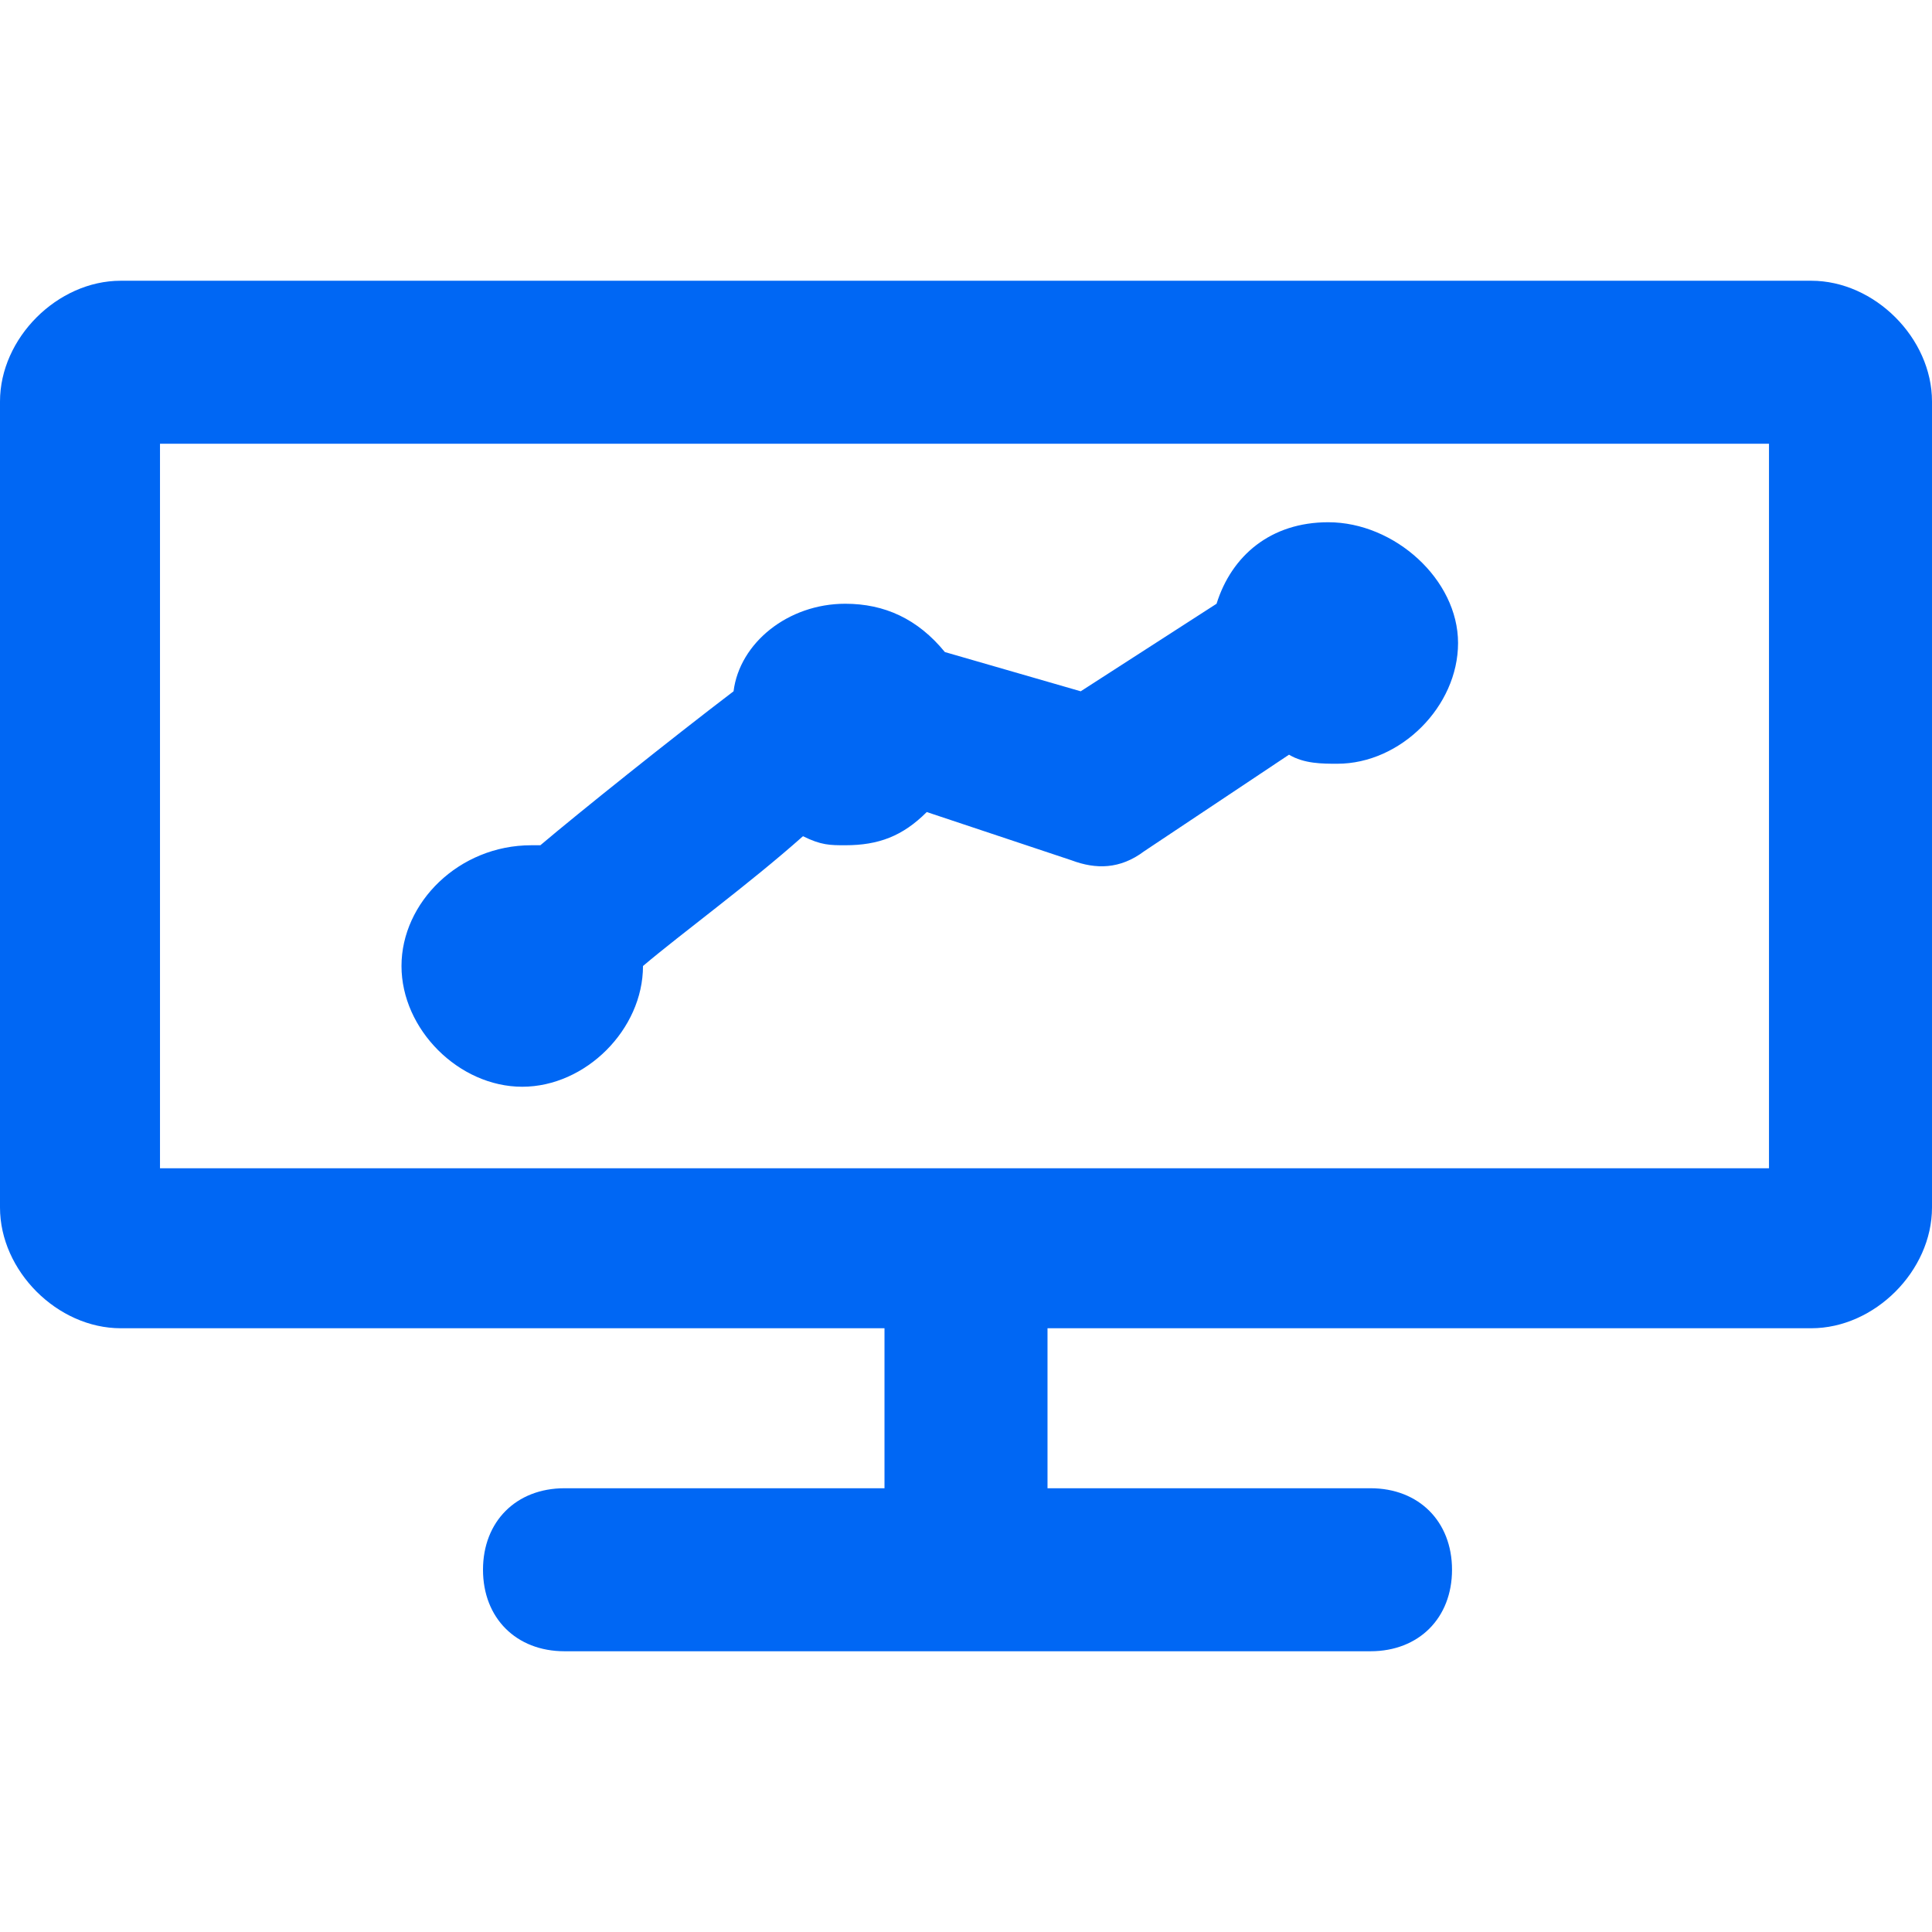
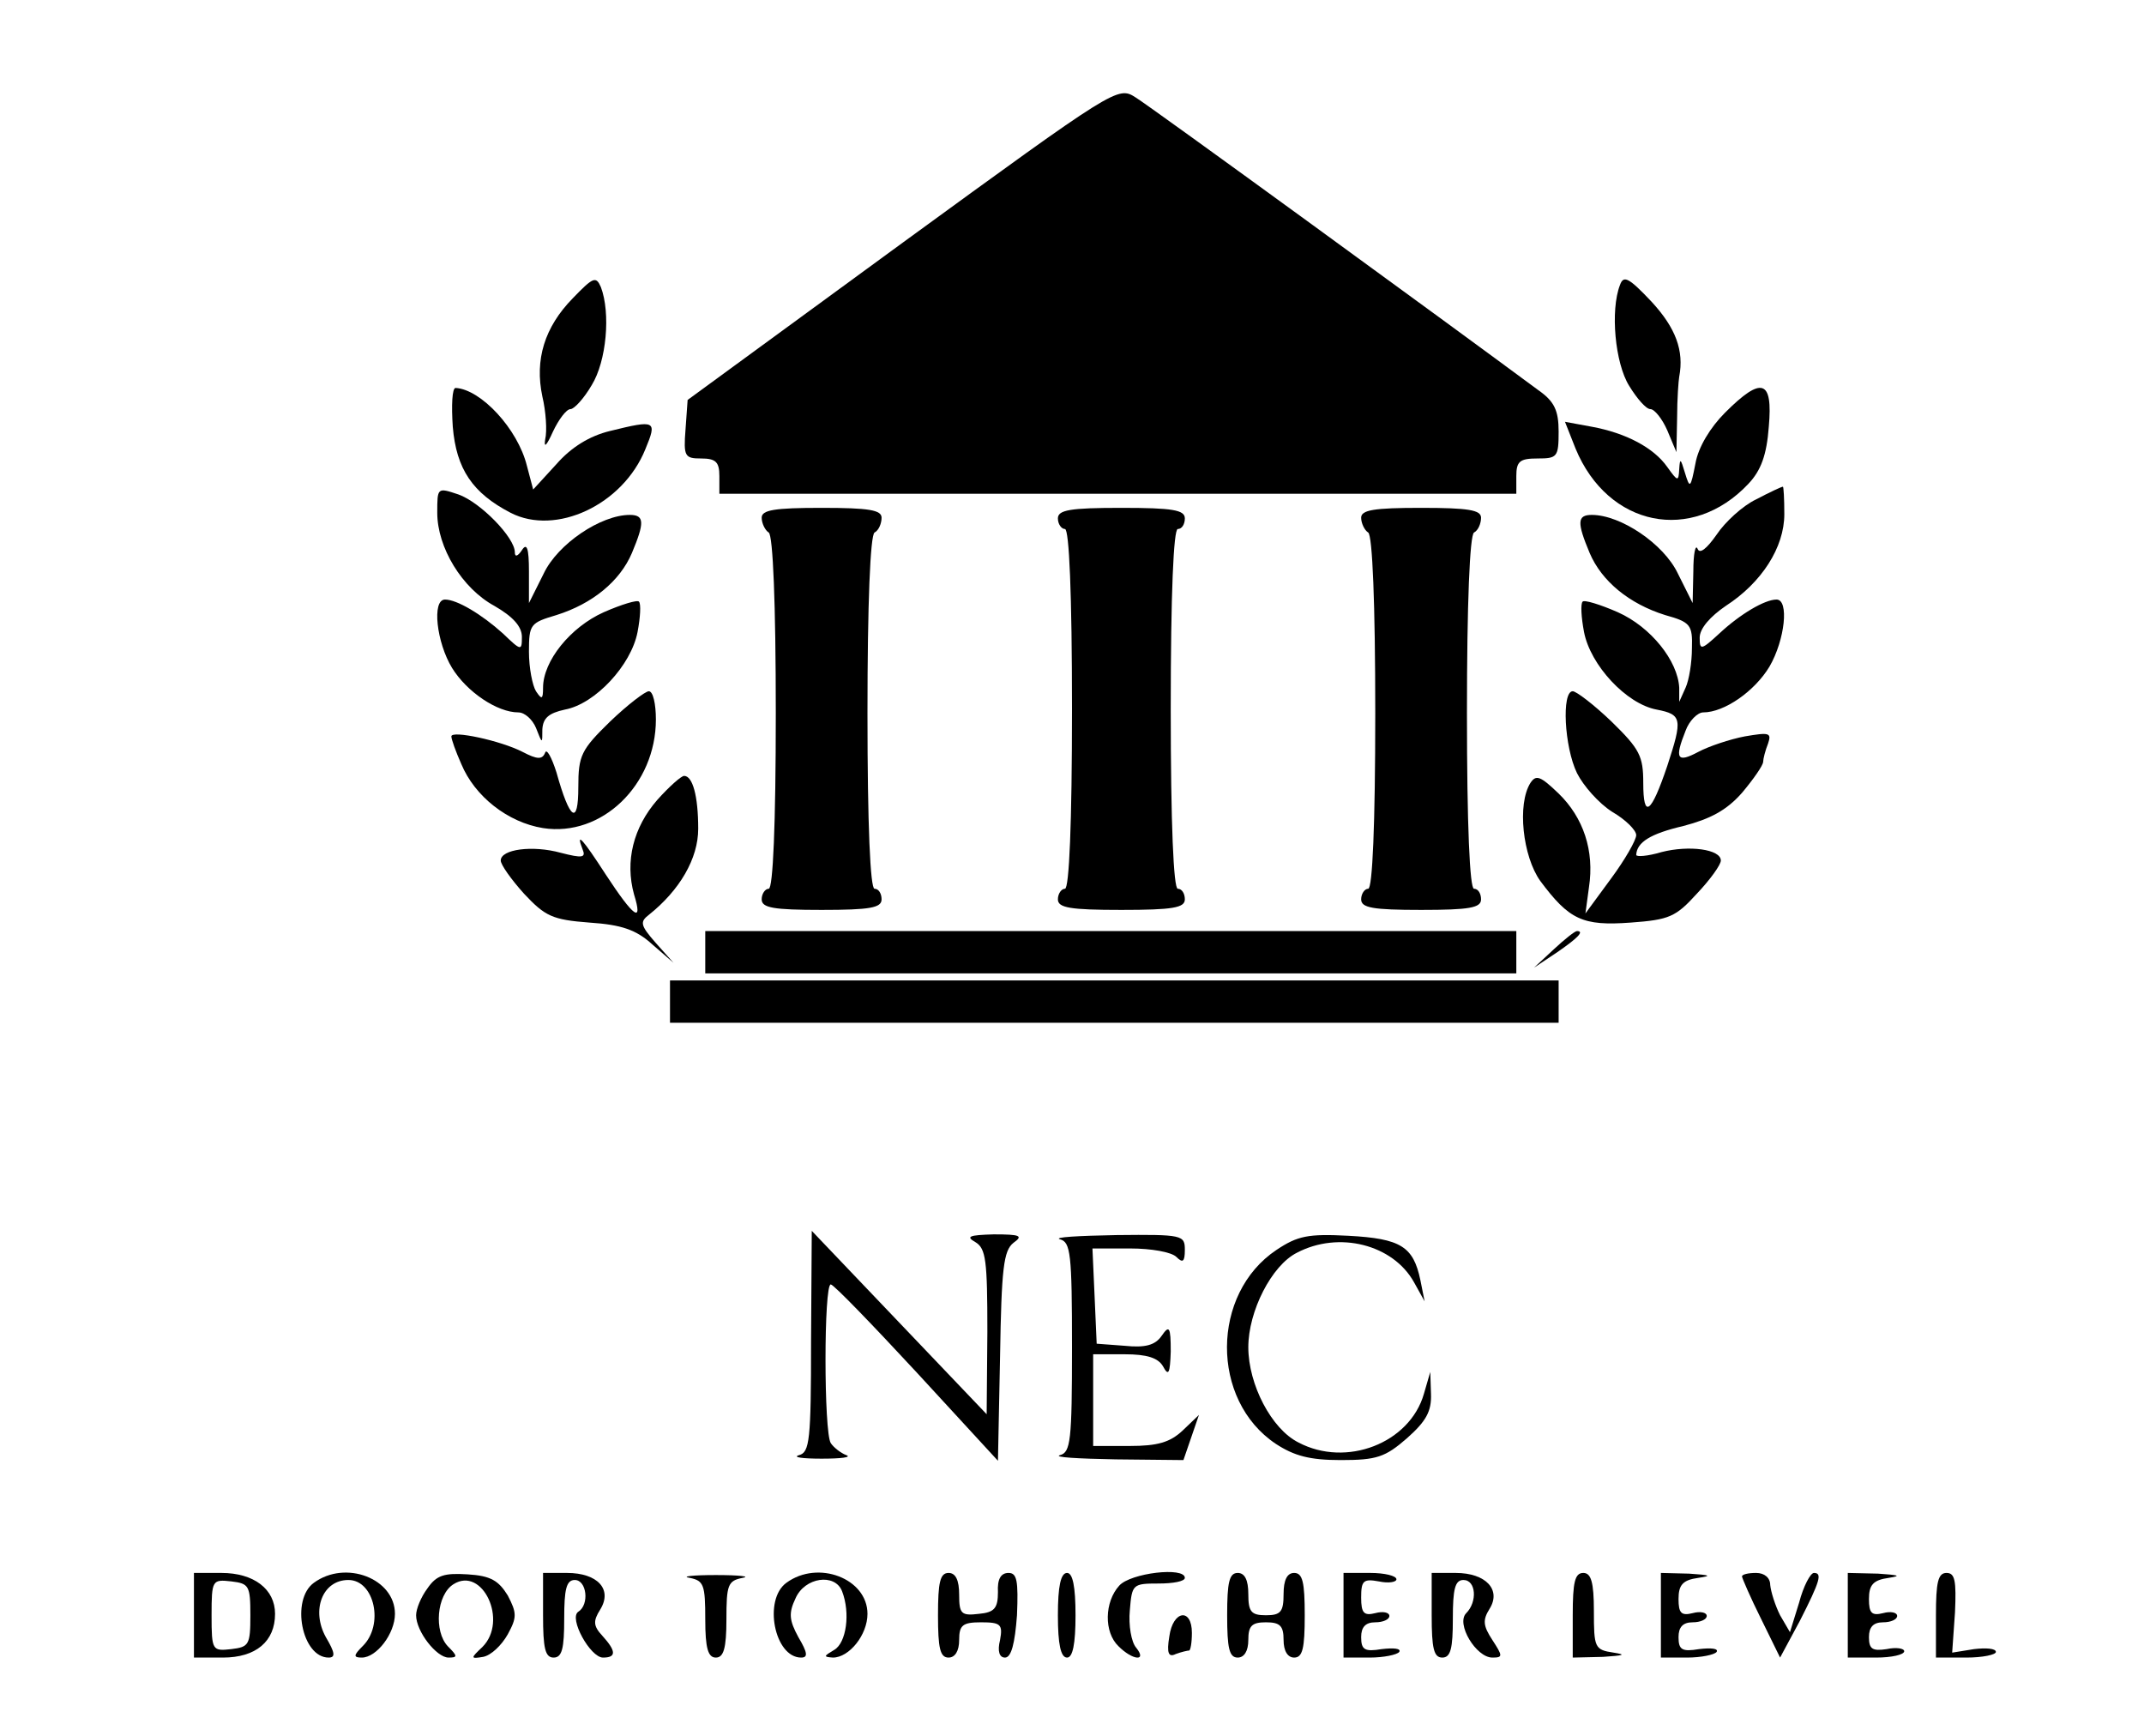
- <svg xmlns="http://www.w3.org/2000/svg" enable-background="new 0 0 64 64" height="64" viewBox="0 0 64 64" width="64">
-   <g fill="#0067f4">
-     <path d="m60 9.3h-56c-2.1 0-4 1.9-4 4v26.7c0 2.1 1.9 4 4 4h25.3v5.3h-10.6c-1.6 0-2.7 1.1-2.7 2.7s1.1 2.7 2.7 2.7h26.7c1.6 0 2.7-1.1 2.7-2.7s-1.1-2.7-2.7-2.7h-10.7v-5.3h25.3c2.1 0 4-1.9 4-4v-26.7c0-2.1-1.9-4-4-4zm-1.3 29.4h-53.4v-24h53.3v24z" />
-     <path d="m17.3 36c2.1 0 4-1.9 4-4 1.3-1.1 3.5-2.7 5.3-4.3.6.3.9.3 1.4.3 1.1 0 1.9-.3 2.7-1.1l4.8 1.6c.8.3 1.6.3 2.4-.3l4.8-3.2c.5.3 1.1.3 1.6.3 2.1 0 4-1.9 4-4s-2.1-4-4.3-4c-1.9 0-3.2 1.1-3.7 2.7l-4.5 2.9-4.5-1.3c-.9-1.1-2-1.6-3.3-1.6-1.9 0-3.5 1.3-3.7 2.9-2.1 1.6-5.1 4-6.4 5.1h-.3c-2.4 0-4.3 1.9-4.3 4s1.9 4 4 4z" />
+ <svg xmlns="http://www.w3.org/2000/svg" version="1.0" width="304pt" height="246pt" viewBox="0 0 304 246" preserveAspectRatio="xMidYMid meet">
+   <g transform="translate(0,246) scale(0.1,-0.1)" fill="#000000" stroke="none">
+     <path d="M1280 2116 l-305 -223 -3 -42 c-3 -38 -1 -41 22 -41 21 0 26 -5 26 -25 l0 -25 565 0 565 0 0 25 c0 21 5 25 30 25 28 0 30 2 30 38 0 30 -6 43 -29 59 -131 97 -551 403 -571 415 -25 16 -28 14 -330 -206z" />
+     <path d="M812 2037 c-40 -41 -54 -87 -43 -139 5 -21 7 -49 4 -61 -2 -13 2 -9 11 11 8 17 19 32 25 32 5 0 19 15 30 34 21 34 27 102 13 139 -7 16 -11 14 -40 -16z" />
+     <path d="M2297 2056 c-14 -36 -7 -111 13 -143 11 -18 24 -33 30 -33 6 0 17 -14 24 -30 l13 -31 1 49 c0 26 2 53 3 58 7 37 -5 69 -39 106 -33 35 -40 38 -45 24z" />
+     <path d="M642 1855 c5 -60 28 -94 82 -122 64 -33 159 11 191 90 17 41 15 42 -50 26 -29 -7 -55 -23 -76 -47 l-33 -36 -9 34 c-13 52 -65 108 -101 110 -5 0 -6 -25 -4 -55z" />
+     <path d="M2446 1875 c-21 -21 -38 -49 -42 -72 -7 -36 -8 -36 -15 -13 -6 20 -7 21 -8 5 -1 -18 -2 -18 -17 3 -19 27 -58 48 -107 57 l-38 7 15 -38 c46 -111 165 -135 245 -50 18 19 26 41 29 81 6 67 -10 72 -62 20z" />
+     <path d="M620 1733 c0 -49 35 -107 81 -132 26 -15 39 -29 39 -44 0 -20 -1 -20 -27 5 -30 27 -65 48 -82 48 -19 0 -12 -61 10 -97 21 -34 64 -63 94 -63 9 0 20 -10 25 -22 9 -23 9 -23 9 -2 1 16 9 23 32 28 43 8 94 63 103 110 4 21 5 40 2 43 -2 3 -25 -4 -50 -15 -47 -21 -86 -69 -86 -107 0 -17 -2 -17 -10 -5 -5 8 -10 33 -10 56 0 39 2 41 39 52 51 16 90 48 107 88 18 43 18 54 -3 54 -41 0 -102 -41 -122 -83 l-21 -42 0 45 c0 33 -3 41 -10 30 -6 -9 -10 -10 -10 -3 0 21 -49 71 -80 82 -30 10 -30 10 -30 -26z" />
+     <path d="M2490 1752 c-19 -9 -44 -32 -56 -50 -14 -20 -24 -28 -27 -20 -3 7 -6 -7 -6 -32 l-1 -45 -21 42 c-20 42 -81 83 -122 83 -21 0 -21 -11 -3 -54 17 -40 56 -72 107 -88 36 -10 39 -14 38 -47 0 -20 -4 -45 -9 -56 l-9 -20 0 20 c-2 38 -40 86 -87 107 -25 11 -48 18 -50 15 -3 -3 -2 -22 2 -43 9 -47 60 -102 103 -110 36 -7 37 -13 15 -80 -23 -68 -34 -76 -34 -24 0 38 -5 48 -45 87 -25 24 -50 43 -55 43 -16 0 -12 -79 6 -116 9 -18 31 -43 50 -55 19 -11 34 -26 34 -33 0 -7 -16 -35 -36 -62 l-36 -49 5 37 c8 52 -8 99 -43 133 -26 25 -32 27 -40 15 -19 -30 -11 -104 14 -139 41 -55 60 -64 128 -59 55 4 64 8 94 41 19 20 34 41 34 47 0 16 -45 22 -84 12 -20 -6 -36 -7 -36 -4 1 18 20 30 67 41 38 10 61 22 83 47 16 19 30 39 30 44 0 4 3 16 7 26 5 15 2 16 -33 10 -21 -4 -51 -14 -66 -22 -30 -16 -34 -10 -18 30 5 14 17 26 25 26 30 0 73 30 94 65 22 38 28 95 10 95 -17 0 -52 -21 -81 -48 -26 -24 -28 -24 -28 -6 0 13 15 30 37 45 51 33 83 83 83 130 0 22 -1 39 -2 39 -2 0 -19 -8 -38 -18z" />
+     <path d="M1080 1726 c0 -8 5 -18 10 -21 6 -4 10 -100 10 -256 0 -159 -4 -249 -10 -249 -5 0 -10 -7 -10 -15 0 -12 16 -15 85 -15 69 0 85 3 85 15 0 8 -4 15 -10 15 -6 0 -10 90 -10 249 0 156 4 252 10 256 6 3 10 13 10 21 0 11 -18 14 -85 14 -67 0 -85 -3 -85 -14z" />
+     <path d="M1500 1725 c0 -8 5 -15 10 -15 6 0 10 -92 10 -255 0 -163 -4 -255 -10 -255 -5 0 -10 -7 -10 -15 0 -12 17 -15 90 -15 73 0 90 3 90 15 0 8 -4 15 -10 15 -6 0 -10 92 -10 255 0 163 4 255 10 255 6 0 10 7 10 15 0 12 -17 15 -90 15 -73 0 -90 -3 -90 -15z" />
+     <path d="M1930 1726 c0 -8 5 -18 10 -21 6 -4 10 -100 10 -256 0 -159 -4 -249 -10 -249 -5 0 -10 -7 -10 -15 0 -12 16 -15 85 -15 69 0 85 3 85 15 0 8 -4 15 -10 15 -6 0 -10 90 -10 249 0 156 4 252 10 256 6 3 10 13 10 21 0 11 -18 14 -85 14 -67 0 -85 -3 -85 -14z" />
+     <path d="M865 1437 c-41 -40 -45 -48 -45 -93 0 -55 -12 -47 -31 21 -7 22 -14 34 -16 28 -4 -10 -11 -10 -32 1 -31 16 -101 31 -101 22 0 -4 6 -21 14 -39 19 -46 66 -83 116 -91 83 -13 160 61 160 154 0 22 -4 40 -10 40 -5 0 -30 -19 -55 -43z" />
+     <path d="M932 1326 c-34 -39 -46 -87 -33 -134 13 -42 0 -33 -40 28 -33 51 -43 62 -33 36 5 -12 0 -13 -31 -5 -40 11 -85 5 -85 -11 0 -6 15 -27 33 -47 30 -32 40 -37 93 -41 45 -3 66 -10 89 -31 l30 -26 -25 28 c-22 25 -23 30 -10 40 44 35 70 80 70 122 0 47 -8 75 -20 75 -4 0 -21 -15 -38 -34z" />
+     <path d="M1000 1110 l0 -30 575 0 575 0 0 30 0 30 -575 0 -575 0 0 -30z" />
+     <path d="M2203 1114 l-28 -26 33 22 c29 20 39 30 28 30 -3 0 -18 -12 -33 -26z" />
+     <path d="M950 1040 l0 -30 630 0 630 0 0 30 0 30 -630 0 -630 0 0 -30z" />
+     <path d="M1150 558 c0 -140 -2 -157 -17 -161 -10 -3 5 -5 32 -5 28 0 43 2 35 5 -8 3 -18 11 -22 17 -10 15 -10 226 0 225 4 0 59 -57 122 -125 l115 -125 3 148 c2 125 5 150 19 161 14 10 10 12 -28 12 -35 -1 -40 -3 -26 -11 15 -9 17 -26 17 -127 l-1 -117 -124 130 -124 130 -1 -157z" />
+     <path d="M1503 703 c15 -4 17 -20 17 -153 0 -133 -2 -149 -17 -153 -10 -3 25 -5 79 -6 l96 -1 11 32 11 32 -23 -22 c-18 -17 -36 -22 -75 -22 l-52 0 0 65 0 65 45 0 c31 0 47 -5 54 -17 8 -15 10 -10 11 21 0 35 -2 38 -13 22 -9 -13 -23 -17 -52 -14 l-40 3 -3 68 -3 67 54 0 c29 0 58 -5 65 -12 9 -9 12 -7 12 10 0 21 -3 22 -97 21 -54 -1 -90 -3 -80 -6z" />
+     <path d="M1810 688 c-93 -62 -94 -213 -1 -275 26 -17 48 -23 92 -23 51 0 63 4 94 31 27 24 35 38 34 63 l-1 31 -9 -31 c-20 -70 -110 -105 -178 -69 -38 19 -71 82 -71 135 0 51 33 116 69 134 59 31 136 12 166 -42 l15 -27 -6 30 c-10 48 -28 59 -102 63 -57 3 -72 0 -102 -20z" />
+     <path d="M275 170 l0 -60 41 0 c47 0 74 23 74 62 0 35 -30 58 -76 58 l-39 0 0 -60z m80 0 c0 -42 -2 -45 -27 -48 -27 -3 -28 -2 -28 48 0 50 1 51 28 48 25 -3 27 -6 27 -48z" />
+     <path d="M445 216 c-33 -24 -17 -106 21 -106 10 0 9 7 -4 29 -21 38 -5 81 32 81 37 0 51 -64 20 -94 -13 -13 -13 -16 -1 -16 21 0 47 34 47 62 0 50 -70 77 -115 44z" />
+     <path d="M606 208 c-9 -12 -16 -29 -16 -38 0 -23 29 -60 46 -60 13 0 13 2 -1 16 -20 21 -16 73 8 88 41 26 78 -52 41 -89 -17 -16 -17 -17 1 -14 11 2 26 16 35 32 13 24 13 30 0 55 -13 21 -24 28 -57 30 -33 2 -44 -1 -57 -20z" />
+     <path d="M770 170 c0 -47 3 -60 15 -60 12 0 15 13 15 55 0 42 3 55 15 55 17 0 21 -35 5 -45 -14 -9 17 -65 35 -65 19 0 19 9 -1 31 -13 14 -13 21 -3 37 18 29 -4 52 -47 52 l-34 0 0 -60z" />
+     <path d="M978 223 c20 -4 22 -10 22 -59 0 -41 4 -54 15 -54 11 0 15 13 15 54 0 49 2 55 23 59 12 2 -5 4 -38 4 -33 0 -50 -2 -37 -4z" />
+     <path d="M1115 216 c-33 -24 -17 -106 21 -106 10 0 9 7 -4 29 -13 24 -14 34 -4 55 13 30 56 36 66 10 12 -31 6 -73 -11 -83 -15 -9 -16 -10 -2 -11 23 0 49 32 49 62 0 50 -70 77 -115 44z" />
+     <path d="M1330 170 c0 -47 3 -60 15 -60 9 0 15 9 15 25 0 21 5 25 31 25 28 0 31 -3 27 -25 -4 -16 -1 -25 7 -25 9 0 14 20 17 60 2 49 0 60 -12 60 -11 0 -16 -9 -15 -27 0 -23 -5 -29 -27 -31 -25 -3 -28 0 -28 27 0 21 -5 31 -15 31 -12 0 -15 -13 -15 -60z" />
+     <path d="M1500 170 c0 -41 4 -60 13 -60 8 0 12 19 12 60 0 41 -4 60 -12 60 -9 0 -13 -19 -13 -60z" />
+     <path d="M1587 212 c-21 -23 -22 -66 -1 -86 20 -20 41 -22 25 -2 -7 8 -11 32 -9 53 3 37 4 38 41 38 20 0 37 3 37 8 0 16 -77 7 -93 -11z" />
+     <path d="M1740 170 c0 -47 3 -60 15 -60 9 0 15 9 15 25 0 20 5 25 25 25 20 0 25 -5 25 -25 0 -16 6 -25 15 -25 12 0 15 13 15 60 0 47 -3 60 -15 60 -10 0 -15 -10 -15 -30 0 -25 -4 -30 -25 -30 -21 0 -25 5 -25 30 0 20 -5 30 -15 30 -12 0 -15 -13 -15 -60z" />
+     <path d="M1905 170 l0 -60 37 0 c20 0 39 4 42 8 3 5 -8 6 -25 4 -24 -4 -29 -1 -29 17 0 14 6 21 20 21 11 0 20 4 20 9 0 5 -9 7 -20 4 -16 -4 -20 0 -20 22 0 24 3 27 25 23 14 -3 25 -1 25 3 0 5 -17 9 -37 9 l-38 0 0 -60z" />
+     <path d="M2030 170 c0 -47 3 -60 15 -60 12 0 15 13 15 55 0 42 3 55 15 55 18 0 20 -31 4 -47 -15 -15 14 -63 37 -63 15 0 15 2 0 25 -13 20 -14 28 -4 44 17 27 -5 51 -48 51 l-34 0 0 -60z" />
+     <path d="M2230 170 l0 -60 43 1 c29 2 34 3 15 6 -27 4 -28 7 -28 59 0 41 -4 54 -15 54 -12 0 -15 -13 -15 -60z" />
+     <path d="M2355 170 l0 -60 37 0 c20 0 39 4 42 8 3 5 -8 6 -25 4 -24 -4 -29 -1 -29 17 0 14 6 21 20 21 11 0 20 4 20 9 0 5 -9 7 -20 4 -16 -4 -20 0 -20 20 0 20 6 27 28 30 20 3 17 4 -13 6 l-40 1 0 -60z" />
+     <path d="M2470 225 c0 -2 12 -30 27 -60 l27 -55 28 52 c29 57 32 68 20 68 -5 0 -15 -19 -21 -42 l-13 -42 -14 24 c-7 14 -13 33 -14 43 0 10 -8 17 -20 17 -11 0 -20 -2 -20 -5z" />
+     <path d="M2620 170 l0 -60 40 0 c22 0 40 4 40 9 0 4 -11 6 -25 3 -20 -3 -25 0 -25 17 0 14 6 21 20 21 11 0 20 4 20 9 0 5 -9 7 -20 4 -16 -4 -20 0 -20 20 0 20 6 27 28 30 19 3 14 4 -15 6 l-43 1 0 -60z" />
+     <path d="M2745 170 l0 -60 43 0 c23 0 42 4 42 8 0 5 -14 6 -31 4 l-31 -5 4 57 c2 45 0 56 -12 56 -12 0 -15 -13 -15 -60z" />
+     <path d="M1658 140 c-4 -24 -1 -30 9 -25 8 3 17 5 19 5 2 0 4 11 4 25 0 36 -27 32 -32 -5z" />
  </g>
</svg>
